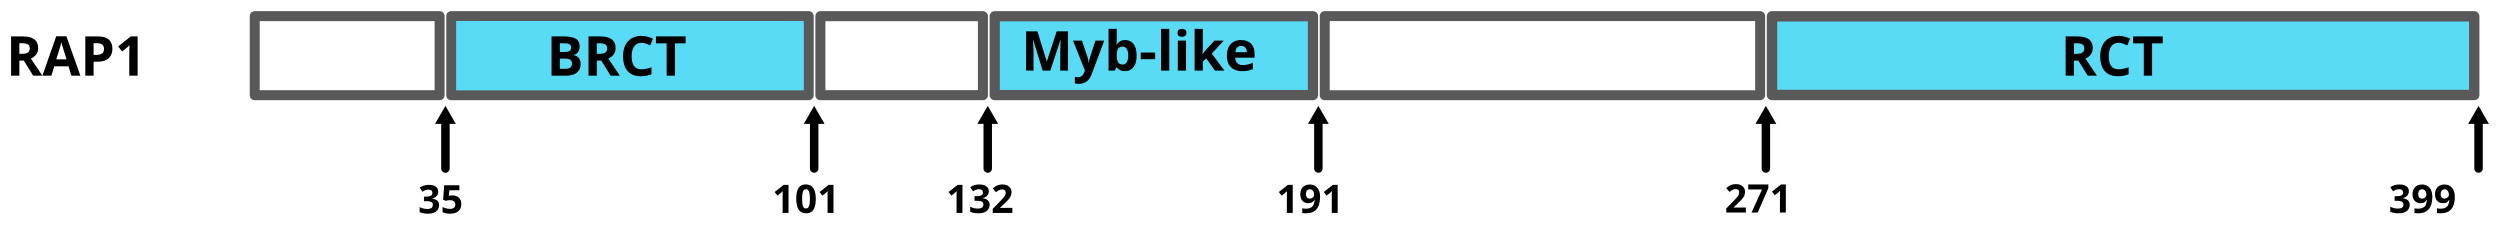
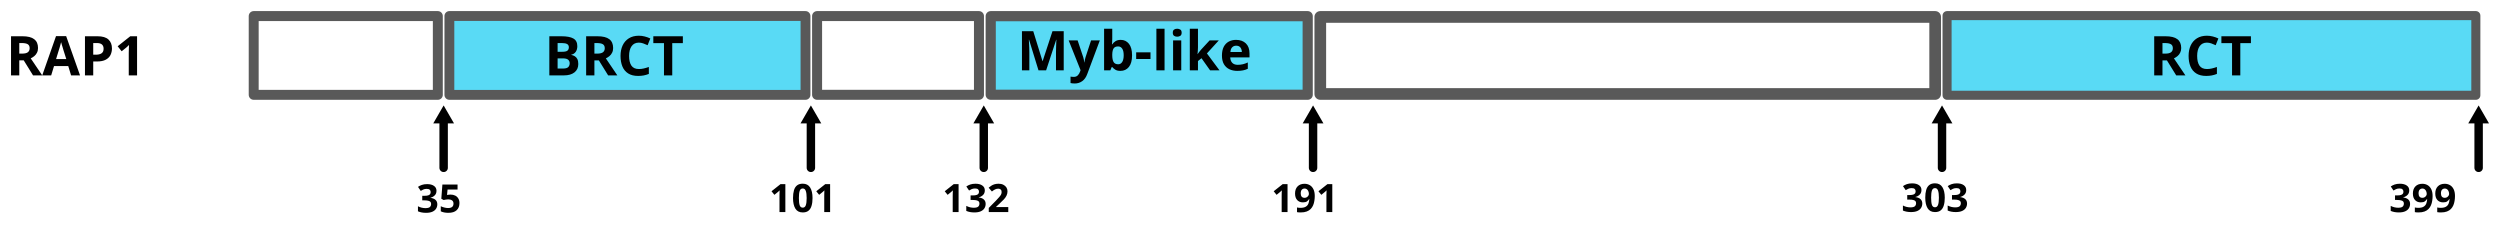
- <svg xmlns="http://www.w3.org/2000/svg" width="224.524mm" height="20.205mm" viewBox="0 0 795.557 71.594" id="svg7074" version="1.1">
+ <svg xmlns="http://www.w3.org/2000/svg" width="225.43mm" height="20.205mm" viewBox="0 0 798.768 71.594" id="svg7074" version="1.1">
  <defs id="defs7076">
    <marker style="overflow:visible" id="marker8044" refX="0" refY="0" orient="auto">
      <path transform="scale(-0.2,-0.2)" style="fill:#000000;fill-opacity:1;fill-rule:evenodd;stroke:#000000;stroke-width:1pt;stroke-opacity:1" d="m 5.77,0 -8.65,5 0,-10 8.65,5 z" id="path8046" />
    </marker>
    <marker style="overflow:visible" id="marker7998" refX="0" refY="0" orient="auto">
      <path transform="scale(-0.2,-0.2)" style="fill:#000000;fill-opacity:1;fill-rule:evenodd;stroke:#000000;stroke-width:1pt;stroke-opacity:1" d="m 5.77,0 -8.65,5 0,-10 8.65,5 z" id="path8000" />
    </marker>
    <marker style="overflow:visible" id="marker7958" refX="0" refY="0" orient="auto">
      <path transform="scale(-0.2,-0.2)" style="fill:#000000;fill-opacity:1;fill-rule:evenodd;stroke:#000000;stroke-width:1pt;stroke-opacity:1" d="m 5.77,0 -8.65,5 0,-10 8.65,5 z" id="path7960" />
    </marker>
    <marker style="overflow:visible" id="marker7924" refX="0" refY="0" orient="auto">
      <path transform="scale(-0.2,-0.2)" style="fill:#000000;fill-opacity:1;fill-rule:evenodd;stroke:#000000;stroke-width:1pt;stroke-opacity:1" d="m 5.77,0 -8.65,5 0,-10 8.65,5 z" id="path7926" />
    </marker>
    <marker style="overflow:visible" id="marker7896" refX="0" refY="0" orient="auto">
      <path transform="scale(-0.2,-0.2)" style="fill:#000000;fill-opacity:1;fill-rule:evenodd;stroke:#000000;stroke-width:1pt;stroke-opacity:1" d="m 5.77,0 -8.65,5 0,-10 8.65,5 z" id="path7898" />
    </marker>
    <marker orient="auto" refY="0" refX="0" id="TriangleInS" style="overflow:visible">
      <path id="path4472" d="m 5.77,0 -8.65,5 0,-10 8.65,5 z" style="fill:#000000;fill-opacity:1;fill-rule:evenodd;stroke:#000000;stroke-width:1pt;stroke-opacity:1" transform="scale(-0.2,-0.2)" />
    </marker>
  </defs>
  <g id="layer1" transform="translate(-35.80671,-575.1783)">
    <rect style="opacity:0.65;fill:none;fill-opacity:1;stroke:#000000;stroke-width:3.178;stroke-linejoin:round;stroke-miterlimit:4;stroke-dasharray:none;stroke-dashoffset:0;stroke-opacity:1" id="rect4138" width="58.83" height="25.168" x="116.859" y="580.311" />
    <rect style="opacity:0.65;fill:#00c6f0;fill-opacity:1;stroke:#000000;stroke-width:3.146;stroke-linejoin:round;stroke-miterlimit:4;stroke-dasharray:none;stroke-dashoffset:0;stroke-opacity:1" id="rect4138-5" width="113.784" height="25.201" x="179.382" y="580.294" />
    <rect style="opacity:0.65;fill:none;fill-opacity:1;stroke:#000000;stroke-width:3.198;stroke-linejoin:round;stroke-miterlimit:4;stroke-dasharray:none;stroke-dashoffset:0;stroke-opacity:1" id="rect4138-7" width="51.723" height="25.148" x="296.869" y="580.321" />
    <rect style="opacity:0.65;fill:#00c6f0;fill-opacity:1;stroke:#000000;stroke-width:3.25;stroke-linejoin:round;stroke-miterlimit:4;stroke-dasharray:none;stroke-dashoffset:0;stroke-opacity:1" id="rect4138-7-3" width="101.277" height="25.096" x="352.348" y="580.347" />
-     <rect style="opacity:0.65;fill:none;fill-opacity:1;stroke:#000000;stroke-width:3.17;stroke-linejoin:round;stroke-miterlimit:4;stroke-dasharray:none;stroke-dashoffset:0;stroke-opacity:1" id="rect4138-7-3-1" width="138.562" height="25.176" x="457.367" y="580.307" />
-     <rect style="opacity:0.65;fill:#00c6f0;fill-opacity:1;stroke:#000000;stroke-width:3.308;stroke-linejoin:round;stroke-miterlimit:4;stroke-dasharray:none;stroke-dashoffset:0;stroke-opacity:1" id="rect4138-7-3-1-6" width="223.464" height="25.039" x="599.7" y="580.375" />
+     <rect style="opacity:0.65;fill:none;fill-opacity:1;stroke:#000000;stroke-width:3.733;stroke-linejoin:round;stroke-miterlimit:4;stroke-dasharray:none;stroke-dashoffset:0;stroke-opacity:1" id="rect4138-7-3-1" width="196.464" height="24.614" x="457.649" y="580.588" />
+     <rect style="opacity:0.65;fill:#00c6f0;fill-opacity:1;stroke:#000000;stroke-width:2.899;stroke-linejoin:round;stroke-miterlimit:4;stroke-dasharray:none;stroke-dashoffset:0;stroke-opacity:1" id="rect4138-7-3-1-6" width="168.951" height="25.447" x="657.913" y="580.171" />
    <text xml:space="preserve" style="font-style:normal;font-variant:normal;font-weight:bold;font-stretch:normal;font-size:17.5px;line-height:150%;font-family:sans-serif;-inkscape-font-specification:'sans-serif, Bold';text-align:start;letter-spacing:0px;word-spacing:0px;writing-mode:lr-tb;text-anchor:start;fill:#000000;fill-opacity:1;stroke:none;stroke-width:1px;stroke-linecap:butt;stroke-linejoin:miter;stroke-opacity:1" x="37.744" y="599.26" id="text4215">
      <tspan id="tspan4217" x="37.744" y="599.26">RAP1</tspan>
    </text>
    <text xml:space="preserve" style="font-style:normal;font-variant:normal;font-weight:bold;font-stretch:normal;font-size:17.5px;line-height:150%;font-family:sans-serif;-inkscape-font-specification:'sans-serif, Bold';text-align:start;letter-spacing:0px;word-spacing:0px;writing-mode:lr-tb;text-anchor:start;fill:#000000;fill-opacity:1;stroke:none;stroke-width:1px;stroke-linecap:butt;stroke-linejoin:miter;stroke-opacity:1" x="209.742" y="599.265" id="text4223">
      <tspan id="tspan4225" x="209.742" y="599.265">BRCT</tspan>
    </text>
-     <text xml:space="preserve" style="font-style:normal;font-variant:normal;font-weight:bold;font-stretch:normal;font-size:17.5px;line-height:150%;font-family:sans-serif;-inkscape-font-specification:'sans-serif, Bold';text-align:start;letter-spacing:0px;word-spacing:0px;writing-mode:lr-tb;text-anchor:start;fill:#000000;fill-opacity:1;stroke:none;stroke-width:1px;stroke-linecap:butt;stroke-linejoin:miter;stroke-opacity:1" x="691.565" y="599.265" id="text4227">
-       <tspan id="tspan4229" x="691.565" y="599.265">RCT</tspan>
+     <text xml:space="preserve" style="font-style:normal;font-variant:normal;font-weight:bold;font-stretch:normal;font-size:17.5px;line-height:150%;font-family:sans-serif;-inkscape-font-specification:'sans-serif, Bold';text-align:start;letter-spacing:0px;word-spacing:0px;writing-mode:lr-tb;text-anchor:start;fill:#000000;fill-opacity:1;stroke:none;stroke-width:1px;stroke-linecap:butt;stroke-linejoin:miter;stroke-opacity:1" x="722.521" y="599.265" id="text4227">
+       <tspan id="tspan4229" x="722.521" y="599.265">RCT</tspan>
    </text>
    <text xml:space="preserve" style="font-style:normal;font-variant:normal;font-weight:bold;font-stretch:normal;font-size:17.5px;line-height:150%;font-family:sans-serif;-inkscape-font-specification:'sans-serif, Bold';text-align:start;letter-spacing:0px;word-spacing:0px;writing-mode:lr-tb;text-anchor:start;fill:#000000;fill-opacity:1;stroke:none;stroke-width:1px;stroke-linecap:butt;stroke-linejoin:miter;stroke-opacity:1" x="360.749" y="597.654" id="text4231">
      <tspan id="tspan4233" x="360.749" y="597.654">Myb-like</tspan>
    </text>
    <text xml:space="preserve" style="font-style:normal;font-variant:normal;font-weight:bold;font-stretch:normal;font-size:12.5px;line-height:150%;font-family:sans-serif;-inkscape-font-specification:'sans-serif, Bold';text-align:start;letter-spacing:0px;word-spacing:0px;writing-mode:lr-tb;text-anchor:start;fill:#000000;fill-opacity:1;stroke:none;stroke-width:1px;stroke-linecap:butt;stroke-linejoin:miter;stroke-opacity:1" x="168.871" y="643.052" id="text4219-1">
      <tspan id="tspan4221-6" x="168.871" y="643.052">35</tspan>
    </text>
    <text xml:space="preserve" style="font-style:normal;font-variant:normal;font-weight:bold;font-stretch:normal;font-size:12.5px;line-height:150%;font-family:sans-serif;-inkscape-font-specification:'sans-serif, Bold';text-align:start;letter-spacing:0px;word-spacing:0px;writing-mode:lr-tb;text-anchor:start;fill:#000000;fill-opacity:1;stroke:none;stroke-width:1px;stroke-linecap:butt;stroke-linejoin:miter;stroke-opacity:1" x="281.576" y="642.928" id="text4219-3">
      <tspan id="tspan4221-1" x="281.576" y="642.928">101</tspan>
    </text>
    <text xml:space="preserve" style="font-style:normal;font-variant:normal;font-weight:bold;font-stretch:normal;font-size:12.5px;line-height:150%;font-family:sans-serif;-inkscape-font-specification:'sans-serif, Bold';text-align:start;letter-spacing:0px;word-spacing:0px;writing-mode:lr-tb;text-anchor:start;fill:#000000;fill-opacity:1;stroke:none;stroke-width:1px;stroke-linecap:butt;stroke-linejoin:miter;stroke-opacity:1" x="336.923" y="642.928" id="text4219-2">
      <tspan id="tspan4221-8" x="336.923" y="642.928">132</tspan>
    </text>
    <text xml:space="preserve" style="font-style:normal;font-variant:normal;font-weight:bold;font-stretch:normal;font-size:12.5px;line-height:150%;font-family:sans-serif;-inkscape-font-specification:'sans-serif, Bold';text-align:start;letter-spacing:0px;word-spacing:0px;writing-mode:lr-tb;text-anchor:start;fill:#000000;fill-opacity:1;stroke:none;stroke-width:1px;stroke-linecap:butt;stroke-linejoin:miter;stroke-opacity:1" x="442.026" y="642.928" id="text4219-7">
      <tspan id="tspan4221-2" x="442.026" y="642.928">191</tspan>
    </text>
-     <text xml:space="preserve" style="font-style:normal;font-variant:normal;font-weight:bold;font-stretch:normal;font-size:12.5px;line-height:150%;font-family:sans-serif;-inkscape-font-specification:'sans-serif, Bold';text-align:start;letter-spacing:0px;word-spacing:0px;writing-mode:lr-tb;text-anchor:start;fill:#000000;fill-opacity:1;stroke:none;stroke-width:1px;stroke-linecap:butt;stroke-linejoin:miter;stroke-opacity:1" x="584.648" y="642.812" id="text4219-23">
-       <tspan id="tspan4221-9" x="584.648" y="642.812">271</tspan>
-     </text>
-     <text xml:space="preserve" style="font-style:normal;font-variant:normal;font-weight:bold;font-stretch:normal;font-size:12.5px;line-height:150%;font-family:sans-serif;-inkscape-font-specification:'sans-serif, Bold';text-align:start;letter-spacing:0px;word-spacing:0px;writing-mode:lr-tb;text-anchor:start;fill:#000000;fill-opacity:1;stroke:none;stroke-width:1px;stroke-linecap:butt;stroke-linejoin:miter;stroke-opacity:1" x="795.984" y="642.928" id="text4219-6">
-       <tspan id="tspan4221-27" x="795.984" y="642.928">399</tspan>
+     <text xml:space="preserve" style="font-style:normal;font-variant:normal;font-weight:bold;font-stretch:normal;font-size:12.5px;line-height:150%;font-family:sans-serif;-inkscape-font-specification:'sans-serif, Bold';text-align:start;letter-spacing:0px;word-spacing:0px;writing-mode:lr-tb;text-anchor:start;fill:#000000;fill-opacity:1;stroke:none;stroke-width:1px;stroke-linecap:butt;stroke-linejoin:miter;stroke-opacity:1" x="799.195" y="642.928" id="text4219-6">
+       <tspan id="tspan4221-27" x="799.195" y="642.928">399</tspan>
    </text>
    <path style="fill:none;fill-rule:evenodd;stroke:#000000;stroke-width:2.694;stroke-linecap:round;stroke-linejoin:miter;stroke-miterlimit:4;stroke-dasharray:none;stroke-opacity:1;marker-start:url(#marker7998)" d="m 177.547,612.694 0,16.111" id="path4327" />
    <path id="path5229" d="m 294.891,612.694 0,16.111" style="fill:none;fill-rule:evenodd;stroke:#000000;stroke-width:2.694;stroke-linecap:round;stroke-linejoin:miter;stroke-miterlimit:4;stroke-dasharray:none;stroke-opacity:1;marker-start:url(#marker7958)" />
    <path style="fill:none;fill-rule:evenodd;stroke:#000000;stroke-width:2.694;stroke-linecap:round;stroke-linejoin:miter;stroke-miterlimit:4;stroke-dasharray:none;stroke-opacity:1;marker-start:url(#marker7924)" d="m 350.125,612.694 0,16.111" id="path5823" />
    <path id="path6027" d="m 455.341,612.694 0,16.111" style="fill:none;fill-rule:evenodd;stroke:#000000;stroke-width:2.694;stroke-linecap:round;stroke-linejoin:miter;stroke-miterlimit:4;stroke-dasharray:none;stroke-opacity:1;marker-start:url(#marker7896)" />
-     <path style="fill:none;fill-rule:evenodd;stroke:#000000;stroke-width:2.694;stroke-linecap:round;stroke-linejoin:miter;stroke-miterlimit:4;stroke-dasharray:none;stroke-opacity:1;marker-start:url(#TriangleInS)" d="m 597.753,612.694 0,16.111" id="path6333" />
-     <path id="path6567" d="m 824.543,612.694 0,16.111" style="fill:none;fill-rule:evenodd;stroke:#000000;stroke-width:2.694;stroke-linecap:round;stroke-linejoin:miter;stroke-miterlimit:4;stroke-dasharray:none;stroke-opacity:1;marker-start:url(#marker8044)" />
+     <text xml:space="preserve" style="font-style:normal;font-variant:normal;font-weight:bold;font-stretch:normal;font-size:12.5px;line-height:150%;font-family:sans-serif;-inkscape-font-specification:'sans-serif, Bold';text-align:start;letter-spacing:0px;word-spacing:0px;writing-mode:lr-tb;text-anchor:start;fill:#000000;fill-opacity:1;stroke:none;stroke-width:1px;stroke-linecap:butt;stroke-linejoin:miter;stroke-opacity:1" x="643.339" y="642.812" id="text4219-23">
+       <tspan id="tspan4221-9" x="643.339" y="642.812">303</tspan>
+     </text>
+     <path style="fill:none;fill-rule:evenodd;stroke:#000000;stroke-width:2.694;stroke-linecap:round;stroke-linejoin:miter;stroke-miterlimit:4;stroke-dasharray:none;stroke-opacity:1;marker-start:url(#TriangleInS)" d="m 656.3,612.694 0,16.111" id="path6333" />
+     <path id="path6567" d="m 827.754,612.694 0,16.111" style="fill:none;fill-rule:evenodd;stroke:#000000;stroke-width:2.694;stroke-linecap:round;stroke-linejoin:miter;stroke-miterlimit:4;stroke-dasharray:none;stroke-opacity:1;marker-start:url(#marker8044)" />
    <text xml:space="preserve" style="font-style:normal;font-variant:normal;font-weight:normal;font-stretch:normal;font-size:22.5px;line-height:150%;font-family:sans-serif;-inkscape-font-specification:'sans-serif, Normal';text-align:start;letter-spacing:0px;word-spacing:0px;writing-mode:lr-tb;text-anchor:start;fill:#000000;fill-opacity:1;stroke:none;stroke-width:1px;stroke-linecap:butt;stroke-linejoin:miter;stroke-opacity:1" x="190" y="642.362" id="text8960">
      <tspan id="tspan8962" x="190" y="642.362" />
    </text>
  </g>
</svg>
